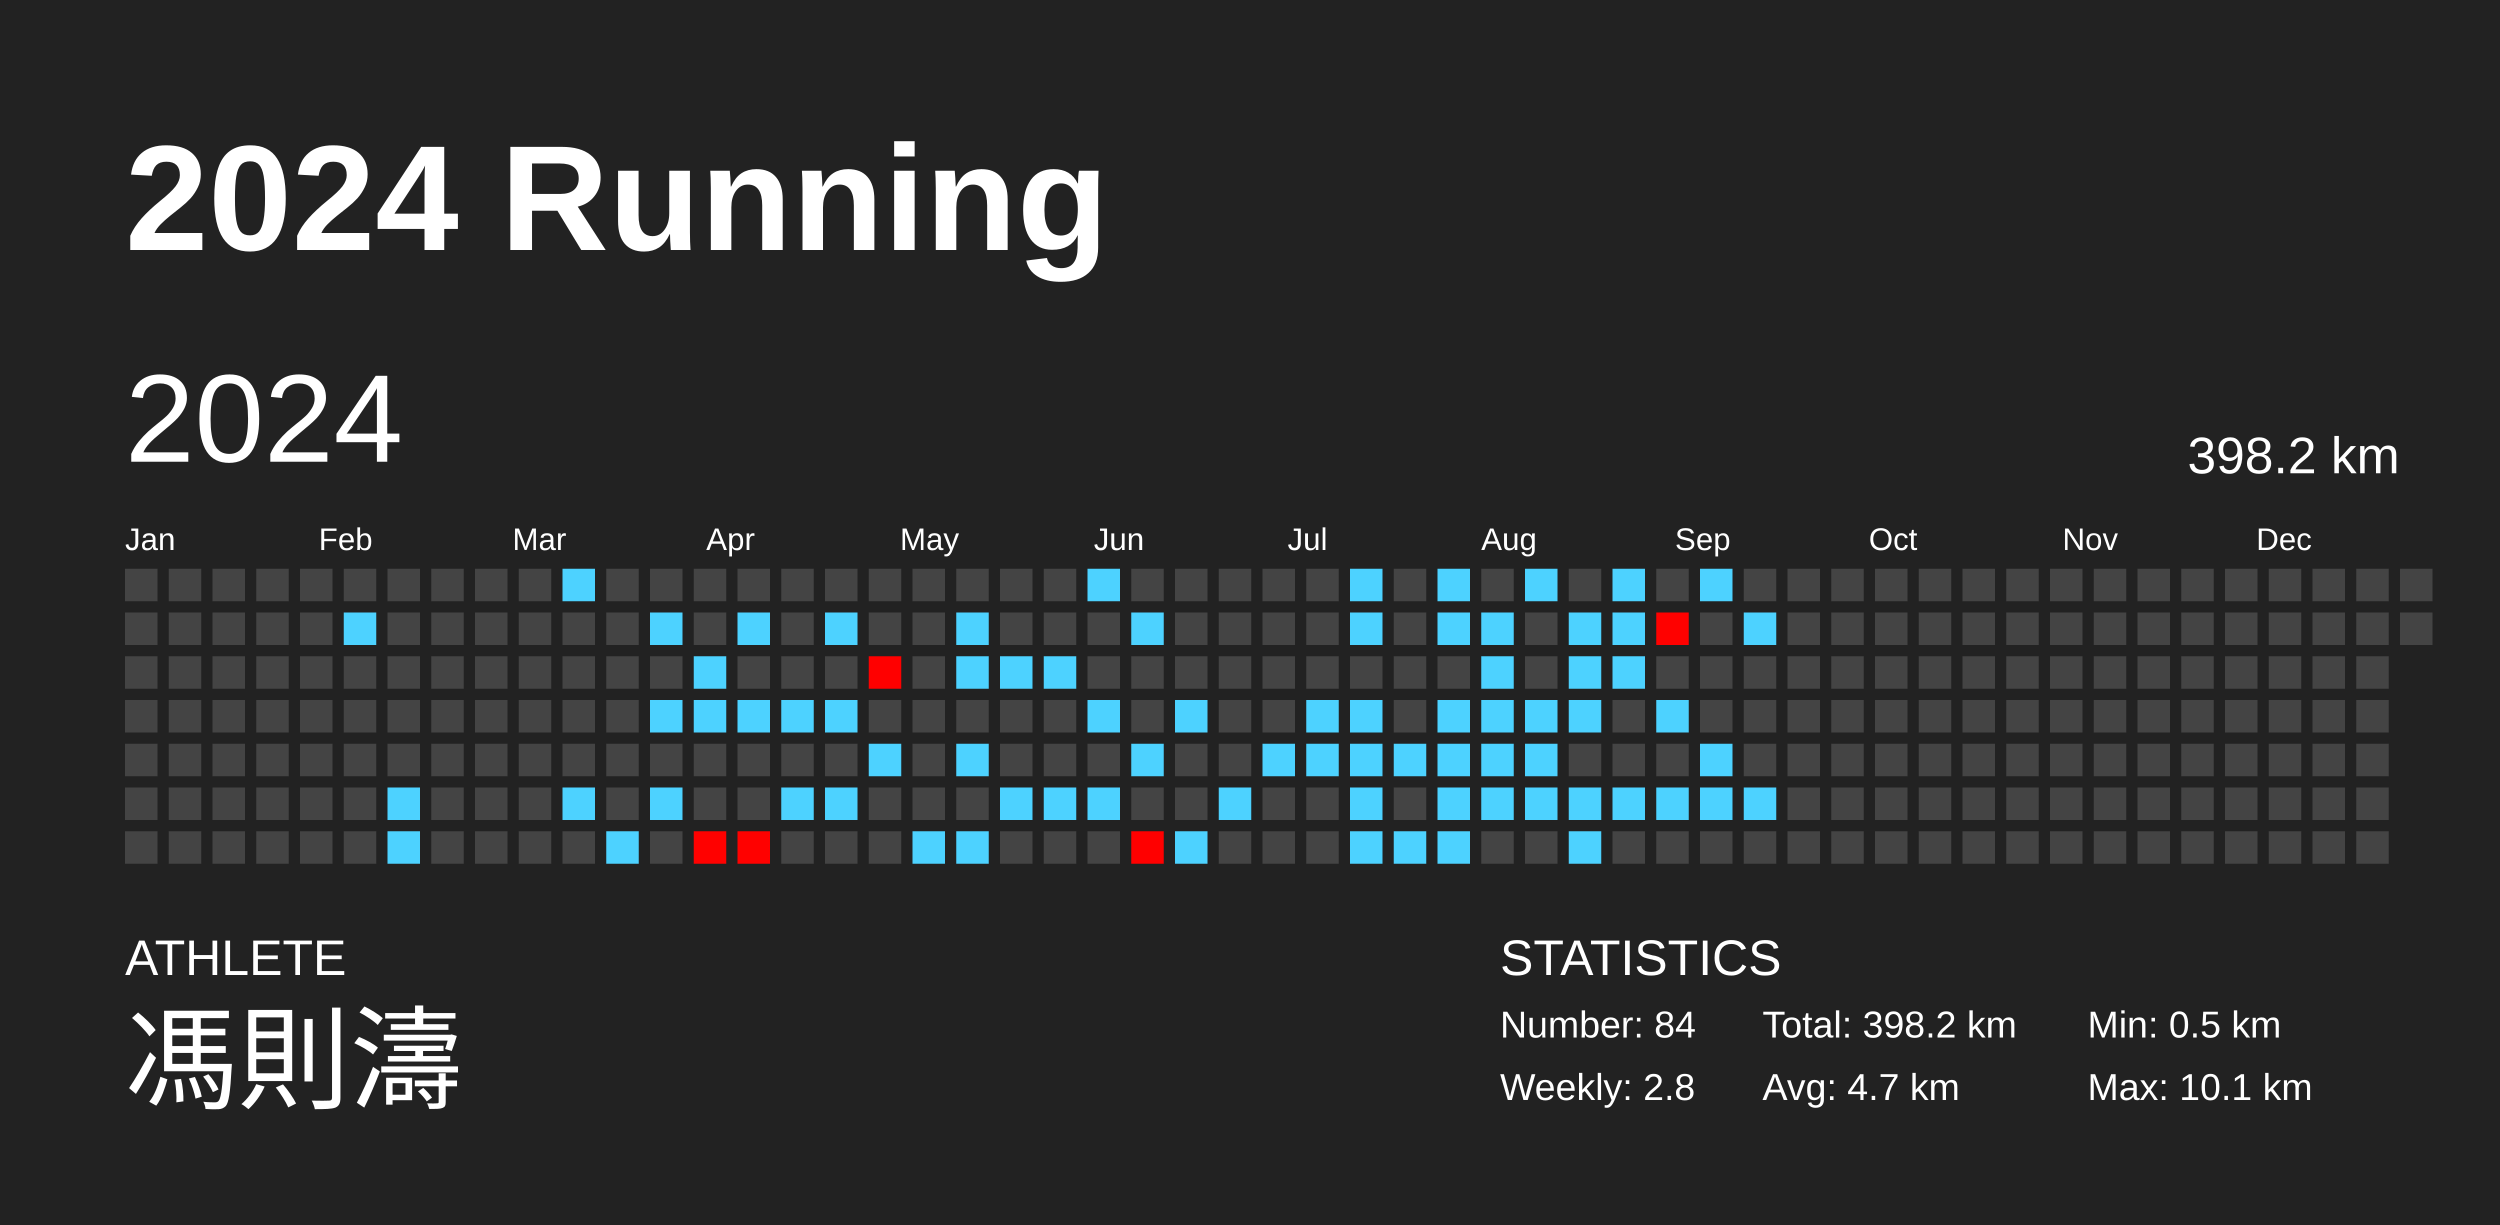
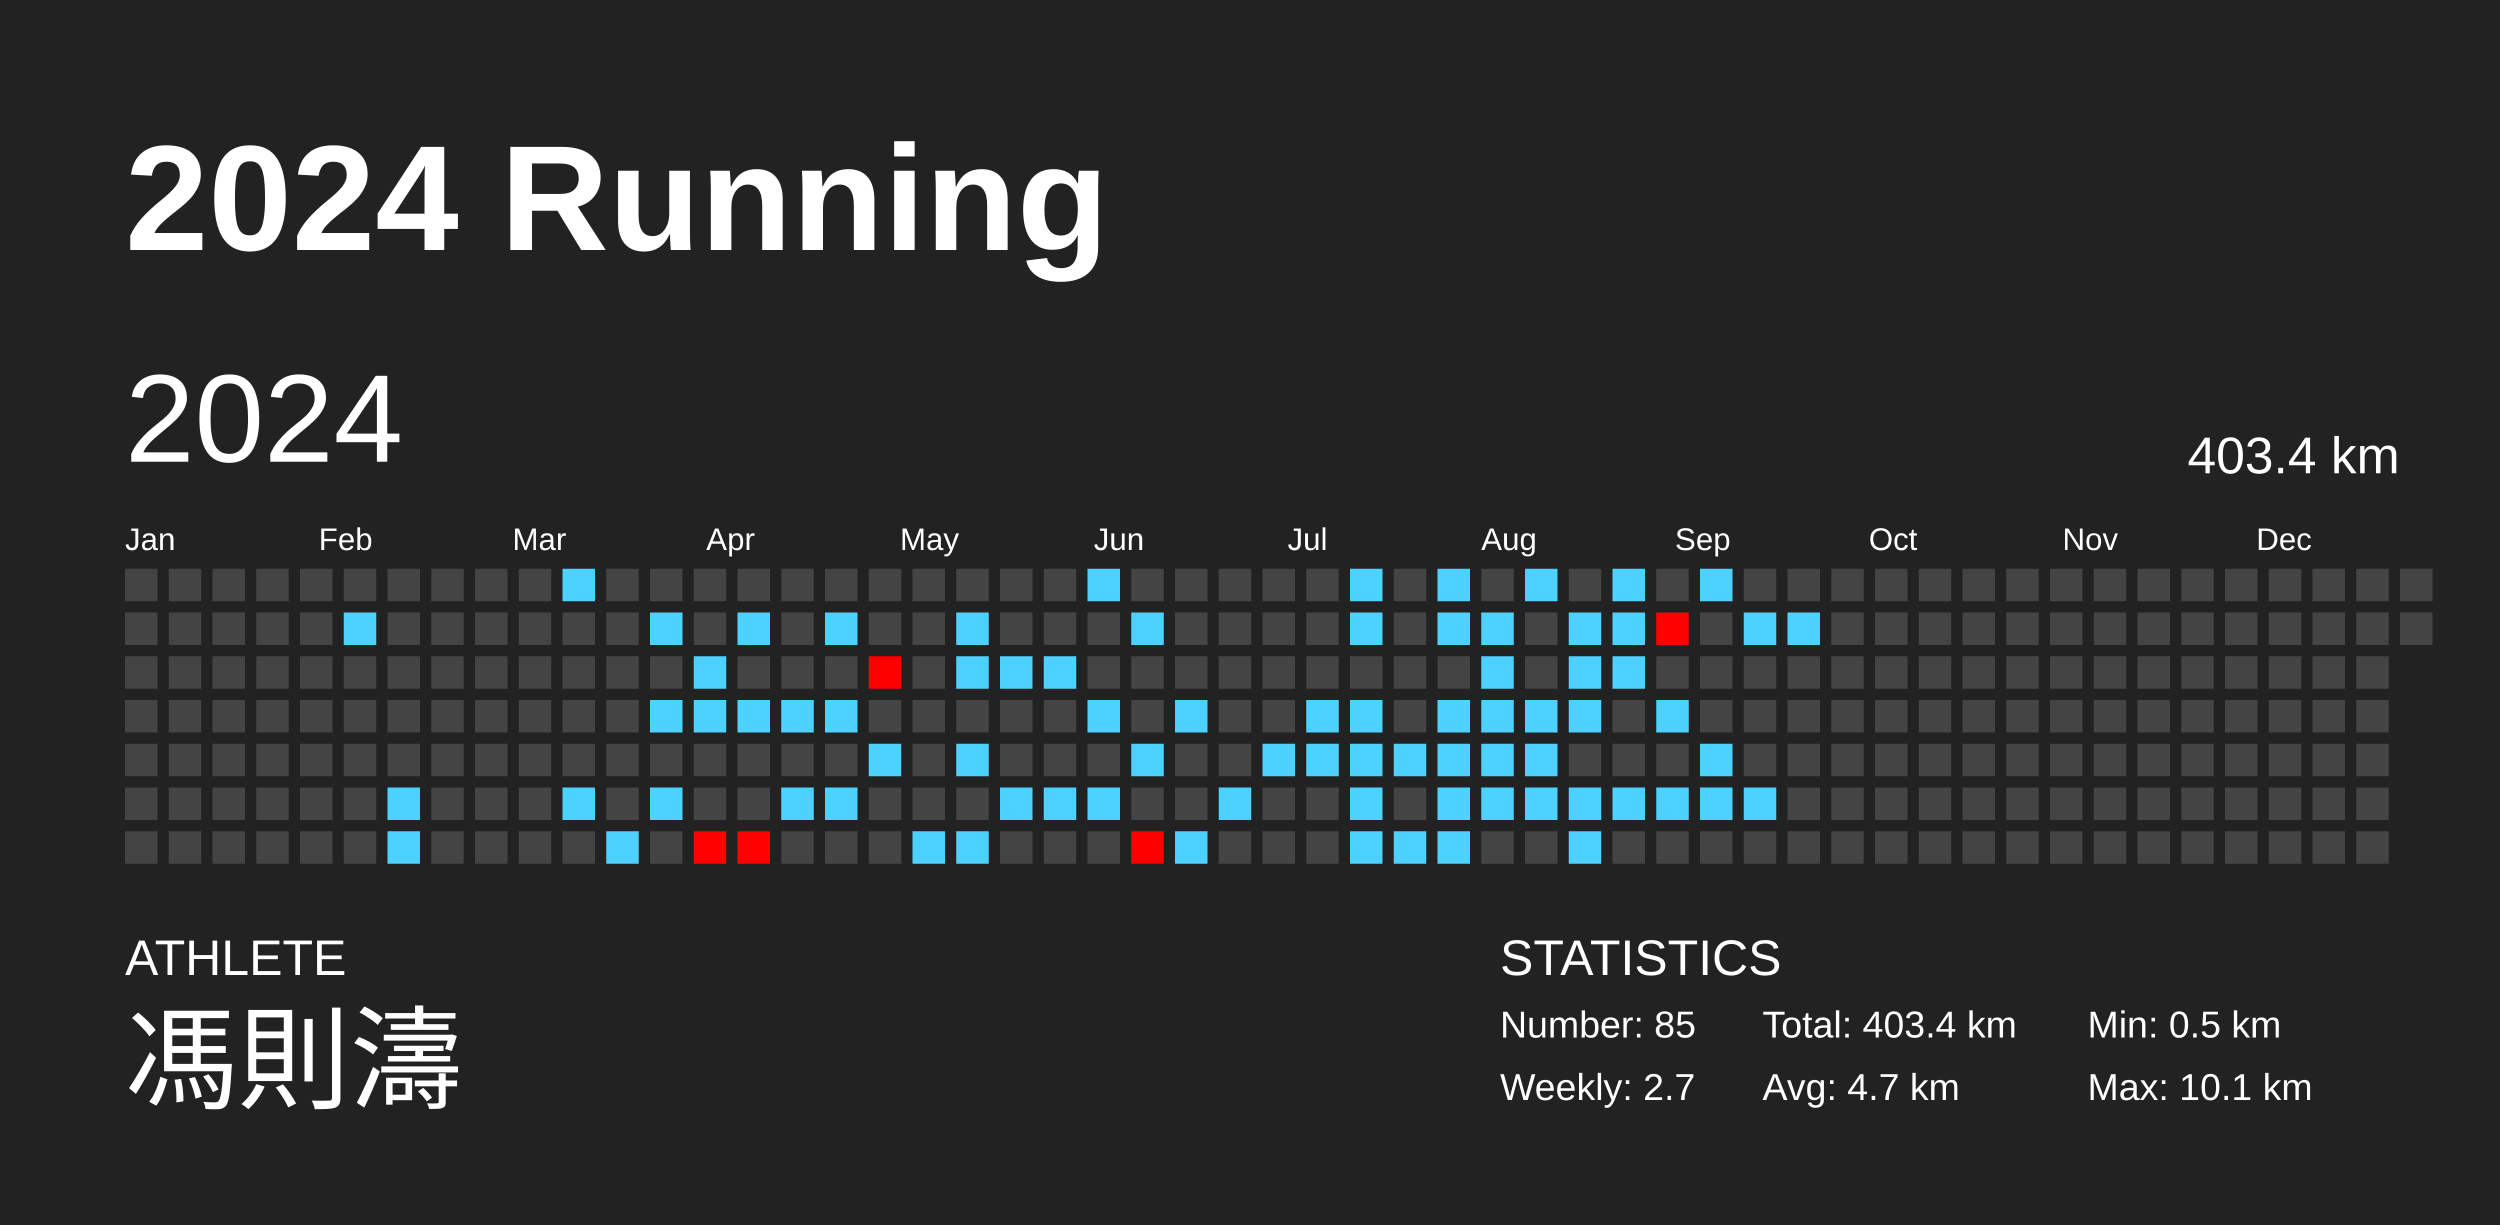
<svg xmlns="http://www.w3.org/2000/svg" baseProfile="full" height="98mm" version="1.1" viewBox="0,0,200,98" width="200mm">
  <defs />
  <rect fill="#222222" height="98" width="200" x="0" y="0" />
  <text fill="#FFFFFF" style="font-size:12px; font-family:Arial; font-weight:bold;" x="10" y="20">2024 Running</text>
  <text fill="#FFFFFF" style="font-size:4px; font-family:Arial" x="10" y="78">ATHLETE</text>
  <text fill="#FFFFFF" style="font-size:9px; font-family:Arial" x="10" y="88">馮則濤</text>
  <text fill="#FFFFFF" style="font-size:4px; font-family:Arial" x="120" y="78">STATISTICS</text>
-   <text fill="#FFFFFF" style="font-size:3px; font-family:Arial" x="120" y="83">Number: 84</text>
-   <text fill="#FFFFFF" style="font-size:3px; font-family:Arial" x="120" y="88">Weekly: 2.8</text>
-   <text fill="#FFFFFF" style="font-size:3px; font-family:Arial" x="141" y="83">Total: 398.2 km</text>
+   <text fill="#FFFFFF" style="font-size:3px; font-family:Arial" x="120" y="83">Number: 85</text>
+   <text fill="#FFFFFF" style="font-size:3px; font-family:Arial" x="120" y="88">Weekly: 2.7</text>
+   <text fill="#FFFFFF" style="font-size:3px; font-family:Arial" x="141" y="83">Total: 403.4 km</text>
  <text fill="#FFFFFF" style="font-size:3px; font-family:Arial" x="141" y="88">Avg: 4.7 km</text>
  <text fill="#FFFFFF" style="font-size:3px; font-family:Arial" x="167" y="83">Min: 0.5 km</text>
  <text fill="#FFFFFF" style="font-size:3px; font-family:Arial" x="167" y="88">Max: 10.1 km</text>
  <text dominant-baseline="hanging" fill="#FFFFFF" style="font-size:10.0px; font-family:Arial;" x="10" y="30">2024</text>
-   <text dominant-baseline="hanging" fill="#FFFFFF" style="font-size:4.125px; font-family:Arial;" x="175" y="35">398.2 km</text>
+   <text dominant-baseline="hanging" fill="#FFFFFF" style="font-size:4.125px; font-family:Arial;" x="175" y="35">403.4 km</text>
  <text fill="#FFFFFF" style="font-size:2.5px; font-family:Arial" x="10.0" y="44">Jan</text>
  <text fill="#FFFFFF" style="font-size:2.5px; font-family:Arial" x="25.5" y="44">Feb</text>
  <text fill="#FFFFFF" style="font-size:2.5px; font-family:Arial" x="41.0" y="44">Mar</text>
  <text fill="#FFFFFF" style="font-size:2.5px; font-family:Arial" x="56.5" y="44">Apr</text>
  <text fill="#FFFFFF" style="font-size:2.5px; font-family:Arial" x="72.0" y="44">May</text>
  <text fill="#FFFFFF" style="font-size:2.5px; font-family:Arial" x="87.5" y="44">Jun</text>
  <text fill="#FFFFFF" style="font-size:2.5px; font-family:Arial" x="103.0" y="44">Jul</text>
  <text fill="#FFFFFF" style="font-size:2.5px; font-family:Arial" x="118.5" y="44">Aug</text>
  <text fill="#FFFFFF" style="font-size:2.5px; font-family:Arial" x="134.0" y="44">Sep</text>
  <text fill="#FFFFFF" style="font-size:2.5px; font-family:Arial" x="149.5" y="44">Oct</text>
  <text fill="#FFFFFF" style="font-size:2.5px; font-family:Arial" x="165.0" y="44">Nov</text>
  <text fill="#FFFFFF" style="font-size:2.5px; font-family:Arial" x="180.5" y="44">Dec</text>
  <rect fill="#444444" height="2.6" width="2.6" x="10.0" y="45.5" />
  <rect fill="#444444" height="2.6" width="2.6" x="10.0" y="49.0" />
  <rect fill="#444444" height="2.6" width="2.6" x="10.0" y="52.5" />
  <rect fill="#444444" height="2.6" width="2.6" x="10.0" y="56.0" />
  <rect fill="#444444" height="2.6" width="2.6" x="10.0" y="59.5" />
  <rect fill="#444444" height="2.6" width="2.6" x="10.0" y="63.0" />
  <rect fill="#444444" height="2.6" width="2.6" x="10.0" y="66.5" />
  <rect fill="#444444" height="2.6" width="2.6" x="13.5" y="45.5" />
  <rect fill="#444444" height="2.6" width="2.6" x="13.5" y="49.0" />
  <rect fill="#444444" height="2.6" width="2.6" x="13.5" y="52.5" />
  <rect fill="#444444" height="2.6" width="2.6" x="13.5" y="56.0" />
  <rect fill="#444444" height="2.6" width="2.6" x="13.5" y="59.5" />
  <rect fill="#444444" height="2.6" width="2.6" x="13.5" y="63.0" />
  <rect fill="#444444" height="2.6" width="2.6" x="13.5" y="66.5" />
  <rect fill="#444444" height="2.6" width="2.6" x="17.0" y="45.5" />
  <rect fill="#444444" height="2.6" width="2.6" x="17.0" y="49.0" />
  <rect fill="#444444" height="2.6" width="2.6" x="17.0" y="52.5" />
  <rect fill="#444444" height="2.6" width="2.6" x="17.0" y="56.0" />
  <rect fill="#444444" height="2.6" width="2.6" x="17.0" y="59.5" />
  <rect fill="#444444" height="2.6" width="2.6" x="17.0" y="63.0" />
  <rect fill="#444444" height="2.6" width="2.6" x="17.0" y="66.5" />
  <rect fill="#444444" height="2.6" width="2.6" x="20.5" y="45.5" />
  <rect fill="#444444" height="2.6" width="2.6" x="20.5" y="49.0" />
  <rect fill="#444444" height="2.6" width="2.6" x="20.5" y="52.5" />
  <rect fill="#444444" height="2.6" width="2.6" x="20.5" y="56.0" />
  <rect fill="#444444" height="2.6" width="2.6" x="20.5" y="59.5" />
  <rect fill="#444444" height="2.6" width="2.6" x="20.5" y="63.0" />
  <rect fill="#444444" height="2.6" width="2.6" x="20.5" y="66.5" />
  <rect fill="#444444" height="2.6" width="2.6" x="24.0" y="45.5" />
  <rect fill="#444444" height="2.6" width="2.6" x="24.0" y="49.0" />
  <rect fill="#444444" height="2.6" width="2.6" x="24.0" y="52.5" />
  <rect fill="#444444" height="2.6" width="2.6" x="24.0" y="56.0" />
  <rect fill="#444444" height="2.6" width="2.6" x="24.0" y="59.5" />
  <rect fill="#444444" height="2.6" width="2.6" x="24.0" y="63.0" />
  <rect fill="#444444" height="2.6" width="2.6" x="24.0" y="66.5" />
  <rect fill="#444444" height="2.6" width="2.6" x="27.5" y="45.5" />
  <rect fill="#4dd2ff" height="2.6" width="2.6" x="27.5" y="49.0" />
  <rect fill="#444444" height="2.6" width="2.6" x="27.5" y="52.5" />
  <rect fill="#444444" height="2.6" width="2.6" x="27.5" y="56.0" />
  <rect fill="#444444" height="2.6" width="2.6" x="27.5" y="59.5" />
  <rect fill="#444444" height="2.6" width="2.6" x="27.5" y="63.0" />
  <rect fill="#444444" height="2.6" width="2.6" x="27.5" y="66.5" />
  <rect fill="#444444" height="2.6" width="2.6" x="31.0" y="45.5" />
  <rect fill="#444444" height="2.6" width="2.6" x="31.0" y="49.0" />
  <rect fill="#444444" height="2.6" width="2.6" x="31.0" y="52.5" />
  <rect fill="#444444" height="2.6" width="2.6" x="31.0" y="56.0" />
  <rect fill="#444444" height="2.6" width="2.6" x="31.0" y="59.5" />
  <rect fill="#4dd2ff" height="2.6" width="2.6" x="31.0" y="63.0" />
  <rect fill="#4dd2ff" height="2.6" width="2.6" x="31.0" y="66.5" />
  <rect fill="#444444" height="2.6" width="2.6" x="34.5" y="45.5" />
  <rect fill="#444444" height="2.6" width="2.6" x="34.5" y="49.0" />
  <rect fill="#444444" height="2.6" width="2.6" x="34.5" y="52.5" />
  <rect fill="#444444" height="2.6" width="2.6" x="34.5" y="56.0" />
  <rect fill="#444444" height="2.6" width="2.6" x="34.5" y="59.5" />
  <rect fill="#444444" height="2.6" width="2.6" x="34.5" y="63.0" />
  <rect fill="#444444" height="2.6" width="2.6" x="34.5" y="66.5" />
  <rect fill="#444444" height="2.6" width="2.6" x="38.0" y="45.5" />
  <rect fill="#444444" height="2.6" width="2.6" x="38.0" y="49.0" />
  <rect fill="#444444" height="2.6" width="2.6" x="38.0" y="52.5" />
  <rect fill="#444444" height="2.6" width="2.6" x="38.0" y="56.0" />
  <rect fill="#444444" height="2.6" width="2.6" x="38.0" y="59.5" />
  <rect fill="#444444" height="2.6" width="2.6" x="38.0" y="63.0" />
  <rect fill="#444444" height="2.6" width="2.6" x="38.0" y="66.5" />
  <rect fill="#444444" height="2.6" width="2.6" x="41.5" y="45.5" />
  <rect fill="#444444" height="2.6" width="2.6" x="41.5" y="49.0" />
  <rect fill="#444444" height="2.6" width="2.6" x="41.5" y="52.5" />
  <rect fill="#444444" height="2.6" width="2.6" x="41.5" y="56.0" />
  <rect fill="#444444" height="2.6" width="2.6" x="41.5" y="59.5" />
  <rect fill="#444444" height="2.6" width="2.6" x="41.5" y="63.0" />
  <rect fill="#444444" height="2.6" width="2.6" x="41.5" y="66.5" />
  <rect fill="#4dd2ff" height="2.6" width="2.6" x="45.0" y="45.5" />
  <rect fill="#444444" height="2.6" width="2.6" x="45.0" y="49.0" />
  <rect fill="#444444" height="2.6" width="2.6" x="45.0" y="52.5" />
  <rect fill="#444444" height="2.6" width="2.6" x="45.0" y="56.0" />
  <rect fill="#444444" height="2.6" width="2.6" x="45.0" y="59.5" />
  <rect fill="#4dd2ff" height="2.6" width="2.6" x="45.0" y="63.0" />
  <rect fill="#444444" height="2.6" width="2.6" x="45.0" y="66.5" />
  <rect fill="#444444" height="2.6" width="2.6" x="48.5" y="45.5" />
  <rect fill="#444444" height="2.6" width="2.6" x="48.5" y="49.0" />
  <rect fill="#444444" height="2.6" width="2.6" x="48.5" y="52.5" />
  <rect fill="#444444" height="2.6" width="2.6" x="48.5" y="56.0" />
  <rect fill="#444444" height="2.6" width="2.6" x="48.5" y="59.5" />
  <rect fill="#444444" height="2.6" width="2.6" x="48.5" y="63.0" />
  <rect fill="#4dd2ff" height="2.6" width="2.6" x="48.5" y="66.5" />
  <rect fill="#444444" height="2.6" width="2.6" x="52.0" y="45.5" />
  <rect fill="#4dd2ff" height="2.6" width="2.6" x="52.0" y="49.0" />
  <rect fill="#444444" height="2.6" width="2.6" x="52.0" y="52.5" />
  <rect fill="#4dd2ff" height="2.6" width="2.6" x="52.0" y="56.0" />
  <rect fill="#444444" height="2.6" width="2.6" x="52.0" y="59.5" />
  <rect fill="#4dd2ff" height="2.6" width="2.6" x="52.0" y="63.0" />
  <rect fill="#444444" height="2.6" width="2.6" x="52.0" y="66.5" />
  <rect fill="#444444" height="2.6" width="2.6" x="55.5" y="45.5" />
  <rect fill="#444444" height="2.6" width="2.6" x="55.5" y="49.0" />
  <rect fill="#4dd2ff" height="2.6" width="2.6" x="55.5" y="52.5" />
  <rect fill="#4dd2ff" height="2.6" width="2.6" x="55.5" y="56.0" />
  <rect fill="#444444" height="2.6" width="2.6" x="55.5" y="59.5" />
  <rect fill="#444444" height="2.6" width="2.6" x="55.5" y="63.0" />
  <rect fill="#ff0100" height="2.6" width="2.6" x="55.5" y="66.5" />
  <rect fill="#444444" height="2.6" width="2.6" x="59.0" y="45.5" />
  <rect fill="#4dd2ff" height="2.6" width="2.6" x="59.0" y="49.0" />
  <rect fill="#444444" height="2.6" width="2.6" x="59.0" y="52.5" />
  <rect fill="#4dd2ff" height="2.6" width="2.6" x="59.0" y="56.0" />
  <rect fill="#444444" height="2.6" width="2.6" x="59.0" y="59.5" />
  <rect fill="#444444" height="2.6" width="2.6" x="59.0" y="63.0" />
  <rect fill="#ff0100" height="2.6" width="2.6" x="59.0" y="66.5" />
  <rect fill="#444444" height="2.6" width="2.6" x="62.5" y="45.5" />
  <rect fill="#444444" height="2.6" width="2.6" x="62.5" y="49.0" />
  <rect fill="#444444" height="2.6" width="2.6" x="62.5" y="52.5" />
  <rect fill="#4dd2ff" height="2.6" width="2.6" x="62.5" y="56.0" />
  <rect fill="#444444" height="2.6" width="2.6" x="62.5" y="59.5" />
  <rect fill="#4dd2ff" height="2.6" width="2.6" x="62.5" y="63.0" />
  <rect fill="#444444" height="2.6" width="2.6" x="62.5" y="66.5" />
  <rect fill="#444444" height="2.6" width="2.6" x="66.0" y="45.5" />
  <rect fill="#4dd2ff" height="2.6" width="2.6" x="66.0" y="49.0" />
  <rect fill="#444444" height="2.6" width="2.6" x="66.0" y="52.5" />
  <rect fill="#4dd2ff" height="2.6" width="2.6" x="66.0" y="56.0" />
  <rect fill="#444444" height="2.6" width="2.6" x="66.0" y="59.5" />
  <rect fill="#4dd2ff" height="2.6" width="2.6" x="66.0" y="63.0" />
  <rect fill="#444444" height="2.6" width="2.6" x="66.0" y="66.5" />
  <rect fill="#444444" height="2.6" width="2.6" x="69.5" y="45.5" />
  <rect fill="#444444" height="2.6" width="2.6" x="69.5" y="49.0" />
  <rect fill="#ff0000" height="2.6" width="2.6" x="69.5" y="52.5" />
  <rect fill="#444444" height="2.6" width="2.6" x="69.5" y="56.0" />
  <rect fill="#4dd2ff" height="2.6" width="2.6" x="69.5" y="59.5" />
  <rect fill="#444444" height="2.6" width="2.6" x="69.5" y="63.0" />
  <rect fill="#444444" height="2.6" width="2.6" x="69.5" y="66.5" />
  <rect fill="#444444" height="2.6" width="2.6" x="73.0" y="45.5" />
  <rect fill="#444444" height="2.6" width="2.6" x="73.0" y="49.0" />
  <rect fill="#444444" height="2.6" width="2.6" x="73.0" y="52.5" />
  <rect fill="#444444" height="2.6" width="2.6" x="73.0" y="56.0" />
  <rect fill="#444444" height="2.6" width="2.6" x="73.0" y="59.5" />
  <rect fill="#444444" height="2.6" width="2.6" x="73.0" y="63.0" />
  <rect fill="#4dd2ff" height="2.6" width="2.6" x="73.0" y="66.5" />
  <rect fill="#444444" height="2.6" width="2.6" x="76.5" y="45.5" />
  <rect fill="#4dd2ff" height="2.6" width="2.6" x="76.5" y="49.0" />
  <rect fill="#4dd2ff" height="2.6" width="2.6" x="76.5" y="52.5" />
  <rect fill="#444444" height="2.6" width="2.6" x="76.5" y="56.0" />
  <rect fill="#4dd2ff" height="2.6" width="2.6" x="76.5" y="59.5" />
  <rect fill="#444444" height="2.6" width="2.6" x="76.5" y="63.0" />
  <rect fill="#4dd2ff" height="2.6" width="2.6" x="76.5" y="66.5" />
  <rect fill="#444444" height="2.6" width="2.6" x="80.0" y="45.5" />
  <rect fill="#444444" height="2.6" width="2.6" x="80.0" y="49.0" />
  <rect fill="#4dd2ff" height="2.6" width="2.6" x="80.0" y="52.5" />
  <rect fill="#444444" height="2.6" width="2.6" x="80.0" y="56.0" />
  <rect fill="#444444" height="2.6" width="2.6" x="80.0" y="59.5" />
  <rect fill="#4dd2ff" height="2.6" width="2.6" x="80.0" y="63.0" />
  <rect fill="#444444" height="2.6" width="2.6" x="80.0" y="66.5" />
  <rect fill="#444444" height="2.6" width="2.6" x="83.5" y="45.5" />
  <rect fill="#444444" height="2.6" width="2.6" x="83.5" y="49.0" />
  <rect fill="#4dd2ff" height="2.6" width="2.6" x="83.5" y="52.5" />
  <rect fill="#444444" height="2.6" width="2.6" x="83.5" y="56.0" />
  <rect fill="#444444" height="2.6" width="2.6" x="83.5" y="59.5" />
  <rect fill="#4dd2ff" height="2.6" width="2.6" x="83.5" y="63.0" />
  <rect fill="#444444" height="2.6" width="2.6" x="83.5" y="66.5" />
  <rect fill="#4dd2ff" height="2.6" width="2.6" x="87.0" y="45.5" />
  <rect fill="#444444" height="2.6" width="2.6" x="87.0" y="49.0" />
  <rect fill="#444444" height="2.6" width="2.6" x="87.0" y="52.5" />
  <rect fill="#4dd2ff" height="2.6" width="2.6" x="87.0" y="56.0" />
  <rect fill="#444444" height="2.6" width="2.6" x="87.0" y="59.5" />
  <rect fill="#4dd2ff" height="2.6" width="2.6" x="87.0" y="63.0" />
  <rect fill="#444444" height="2.6" width="2.6" x="87.0" y="66.5" />
  <rect fill="#444444" height="2.6" width="2.6" x="90.5" y="45.5" />
  <rect fill="#4dd2ff" height="2.6" width="2.6" x="90.5" y="49.0" />
  <rect fill="#444444" height="2.6" width="2.6" x="90.5" y="52.5" />
  <rect fill="#444444" height="2.6" width="2.6" x="90.5" y="56.0" />
  <rect fill="#4dd2ff" height="2.6" width="2.6" x="90.5" y="59.5" />
  <rect fill="#444444" height="2.6" width="2.6" x="90.5" y="63.0" />
  <rect fill="#ff0000" height="2.6" width="2.6" x="90.5" y="66.5" />
  <rect fill="#444444" height="2.6" width="2.6" x="94.0" y="45.5" />
  <rect fill="#444444" height="2.6" width="2.6" x="94.0" y="49.0" />
  <rect fill="#444444" height="2.6" width="2.6" x="94.0" y="52.5" />
  <rect fill="#4dd2ff" height="2.6" width="2.6" x="94.0" y="56.0" />
  <rect fill="#444444" height="2.6" width="2.6" x="94.0" y="59.5" />
  <rect fill="#444444" height="2.6" width="2.6" x="94.0" y="63.0" />
  <rect fill="#4dd2ff" height="2.6" width="2.6" x="94.0" y="66.5" />
  <rect fill="#444444" height="2.6" width="2.6" x="97.5" y="45.5" />
  <rect fill="#444444" height="2.6" width="2.6" x="97.5" y="49.0" />
  <rect fill="#444444" height="2.6" width="2.6" x="97.5" y="52.5" />
  <rect fill="#444444" height="2.6" width="2.6" x="97.5" y="56.0" />
  <rect fill="#444444" height="2.6" width="2.6" x="97.5" y="59.5" />
  <rect fill="#4dd2ff" height="2.6" width="2.6" x="97.5" y="63.0" />
  <rect fill="#444444" height="2.6" width="2.6" x="97.5" y="66.5" />
  <rect fill="#444444" height="2.6" width="2.6" x="101.0" y="45.5" />
  <rect fill="#444444" height="2.6" width="2.6" x="101.0" y="49.0" />
  <rect fill="#444444" height="2.6" width="2.6" x="101.0" y="52.5" />
  <rect fill="#444444" height="2.6" width="2.6" x="101.0" y="56.0" />
  <rect fill="#4dd2ff" height="2.6" width="2.6" x="101.0" y="59.5" />
  <rect fill="#444444" height="2.6" width="2.6" x="101.0" y="63.0" />
  <rect fill="#444444" height="2.6" width="2.6" x="101.0" y="66.5" />
  <rect fill="#444444" height="2.6" width="2.6" x="104.5" y="45.5" />
  <rect fill="#444444" height="2.6" width="2.6" x="104.5" y="49.0" />
  <rect fill="#444444" height="2.6" width="2.6" x="104.5" y="52.5" />
  <rect fill="#4dd2ff" height="2.6" width="2.6" x="104.5" y="56.0" />
  <rect fill="#4dd2ff" height="2.6" width="2.6" x="104.5" y="59.5" />
  <rect fill="#444444" height="2.6" width="2.6" x="104.5" y="63.0" />
  <rect fill="#444444" height="2.6" width="2.6" x="104.5" y="66.5" />
  <rect fill="#4dd2ff" height="2.6" width="2.6" x="108.0" y="45.5" />
  <rect fill="#4dd2ff" height="2.6" width="2.6" x="108.0" y="49.0" />
  <rect fill="#444444" height="2.6" width="2.6" x="108.0" y="52.5" />
  <rect fill="#4dd2ff" height="2.6" width="2.6" x="108.0" y="56.0" />
  <rect fill="#4dd2ff" height="2.6" width="2.6" x="108.0" y="59.5" />
  <rect fill="#4dd2ff" height="2.6" width="2.6" x="108.0" y="63.0" />
  <rect fill="#4dd2ff" height="2.6" width="2.6" x="108.0" y="66.5" />
  <rect fill="#444444" height="2.6" width="2.6" x="111.5" y="45.5" />
  <rect fill="#444444" height="2.6" width="2.6" x="111.5" y="49.0" />
  <rect fill="#444444" height="2.6" width="2.6" x="111.5" y="52.5" />
  <rect fill="#444444" height="2.6" width="2.6" x="111.5" y="56.0" />
  <rect fill="#4dd2ff" height="2.6" width="2.6" x="111.5" y="59.5" />
  <rect fill="#444444" height="2.6" width="2.6" x="111.5" y="63.0" />
  <rect fill="#4dd2ff" height="2.6" width="2.6" x="111.5" y="66.5" />
  <rect fill="#4dd2ff" height="2.6" width="2.6" x="115.0" y="45.5" />
  <rect fill="#4dd2ff" height="2.6" width="2.6" x="115.0" y="49.0" />
  <rect fill="#444444" height="2.6" width="2.6" x="115.0" y="52.5" />
  <rect fill="#4dd2ff" height="2.6" width="2.6" x="115.0" y="56.0" />
  <rect fill="#4dd2ff" height="2.6" width="2.6" x="115.0" y="59.5" />
  <rect fill="#4dd2ff" height="2.6" width="2.6" x="115.0" y="63.0" />
  <rect fill="#4dd2ff" height="2.6" width="2.6" x="115.0" y="66.5" />
  <rect fill="#444444" height="2.6" width="2.6" x="118.5" y="45.5" />
  <rect fill="#4dd2ff" height="2.6" width="2.6" x="118.5" y="49.0" />
  <rect fill="#4dd2ff" height="2.6" width="2.6" x="118.5" y="52.5" />
  <rect fill="#4dd2ff" height="2.6" width="2.6" x="118.5" y="56.0" />
  <rect fill="#4dd2ff" height="2.6" width="2.6" x="118.5" y="59.5" />
  <rect fill="#4dd2ff" height="2.6" width="2.6" x="118.5" y="63.0" />
  <rect fill="#444444" height="2.6" width="2.6" x="118.5" y="66.5" />
  <rect fill="#4dd2ff" height="2.6" width="2.6" x="122.0" y="45.5" />
  <rect fill="#444444" height="2.6" width="2.6" x="122.0" y="49.0" />
  <rect fill="#444444" height="2.6" width="2.6" x="122.0" y="52.5" />
  <rect fill="#4dd2ff" height="2.6" width="2.6" x="122.0" y="56.0" />
  <rect fill="#4dd2ff" height="2.6" width="2.6" x="122.0" y="59.5" />
  <rect fill="#4dd2ff" height="2.6" width="2.6" x="122.0" y="63.0" />
  <rect fill="#444444" height="2.6" width="2.6" x="122.0" y="66.5" />
  <rect fill="#444444" height="2.6" width="2.6" x="125.5" y="45.5" />
  <rect fill="#4dd2ff" height="2.6" width="2.6" x="125.5" y="49.0" />
  <rect fill="#4dd2ff" height="2.6" width="2.6" x="125.5" y="52.5" />
  <rect fill="#4dd2ff" height="2.6" width="2.6" x="125.5" y="56.0" />
  <rect fill="#444444" height="2.6" width="2.6" x="125.5" y="59.5" />
  <rect fill="#4dd2ff" height="2.6" width="2.6" x="125.5" y="63.0" />
  <rect fill="#4dd2ff" height="2.6" width="2.6" x="125.5" y="66.5" />
  <rect fill="#4dd2ff" height="2.6" width="2.6" x="129.0" y="45.5" />
  <rect fill="#4dd2ff" height="2.6" width="2.6" x="129.0" y="49.0" />
  <rect fill="#4dd2ff" height="2.6" width="2.6" x="129.0" y="52.5" />
  <rect fill="#444444" height="2.6" width="2.6" x="129.0" y="56.0" />
  <rect fill="#444444" height="2.6" width="2.6" x="129.0" y="59.5" />
  <rect fill="#4dd2ff" height="2.6" width="2.6" x="129.0" y="63.0" />
  <rect fill="#444444" height="2.6" width="2.6" x="129.0" y="66.5" />
  <rect fill="#444444" height="2.6" width="2.6" x="132.5" y="45.5" />
  <rect fill="#ff0100" height="2.6" width="2.6" x="132.5" y="49.0" />
  <rect fill="#444444" height="2.6" width="2.6" x="132.5" y="52.5" />
  <rect fill="#4dd2ff" height="2.6" width="2.6" x="132.5" y="56.0" />
  <rect fill="#444444" height="2.6" width="2.6" x="132.5" y="59.5" />
  <rect fill="#4dd2ff" height="2.6" width="2.6" x="132.5" y="63.0" />
  <rect fill="#444444" height="2.6" width="2.6" x="132.5" y="66.5" />
  <rect fill="#4dd2ff" height="2.6" width="2.6" x="136.0" y="45.5" />
  <rect fill="#444444" height="2.6" width="2.6" x="136.0" y="49.0" />
  <rect fill="#444444" height="2.6" width="2.6" x="136.0" y="52.5" />
  <rect fill="#444444" height="2.6" width="2.6" x="136.0" y="56.0" />
  <rect fill="#4dd2ff" height="2.6" width="2.6" x="136.0" y="59.5" />
  <rect fill="#4dd2ff" height="2.6" width="2.6" x="136.0" y="63.0" />
  <rect fill="#444444" height="2.6" width="2.6" x="136.0" y="66.5" />
  <rect fill="#444444" height="2.6" width="2.6" x="139.5" y="45.5" />
  <rect fill="#4dd2ff" height="2.6" width="2.6" x="139.5" y="49.0" />
  <rect fill="#444444" height="2.6" width="2.6" x="139.5" y="52.5" />
  <rect fill="#444444" height="2.6" width="2.6" x="139.5" y="56.0" />
  <rect fill="#444444" height="2.6" width="2.6" x="139.5" y="59.5" />
  <rect fill="#4dd2ff" height="2.6" width="2.6" x="139.5" y="63.0" />
  <rect fill="#444444" height="2.6" width="2.6" x="139.5" y="66.5" />
  <rect fill="#444444" height="2.6" width="2.6" x="143.0" y="45.5" />
-   <rect fill="#444444" height="2.6" width="2.6" x="143.0" y="49.0" />
+   <rect fill="#4dd2ff" height="2.6" width="2.6" x="143.0" y="49.0" />
  <rect fill="#444444" height="2.6" width="2.6" x="143.0" y="52.5" />
  <rect fill="#444444" height="2.6" width="2.6" x="143.0" y="56.0" />
  <rect fill="#444444" height="2.6" width="2.6" x="143.0" y="59.5" />
  <rect fill="#444444" height="2.6" width="2.6" x="143.0" y="63.0" />
  <rect fill="#444444" height="2.6" width="2.6" x="143.0" y="66.5" />
  <rect fill="#444444" height="2.6" width="2.6" x="146.5" y="45.5" />
  <rect fill="#444444" height="2.6" width="2.6" x="146.5" y="49.0" />
  <rect fill="#444444" height="2.6" width="2.6" x="146.5" y="52.5" />
  <rect fill="#444444" height="2.6" width="2.6" x="146.5" y="56.0" />
  <rect fill="#444444" height="2.6" width="2.6" x="146.5" y="59.5" />
  <rect fill="#444444" height="2.6" width="2.6" x="146.5" y="63.0" />
  <rect fill="#444444" height="2.6" width="2.6" x="146.5" y="66.5" />
  <rect fill="#444444" height="2.6" width="2.6" x="150.0" y="45.5" />
  <rect fill="#444444" height="2.6" width="2.6" x="150.0" y="49.0" />
  <rect fill="#444444" height="2.6" width="2.6" x="150.0" y="52.5" />
  <rect fill="#444444" height="2.6" width="2.6" x="150.0" y="56.0" />
  <rect fill="#444444" height="2.6" width="2.6" x="150.0" y="59.5" />
  <rect fill="#444444" height="2.6" width="2.6" x="150.0" y="63.0" />
  <rect fill="#444444" height="2.6" width="2.6" x="150.0" y="66.5" />
  <rect fill="#444444" height="2.6" width="2.6" x="153.5" y="45.5" />
  <rect fill="#444444" height="2.6" width="2.6" x="153.5" y="49.0" />
  <rect fill="#444444" height="2.6" width="2.6" x="153.5" y="52.5" />
  <rect fill="#444444" height="2.6" width="2.6" x="153.5" y="56.0" />
  <rect fill="#444444" height="2.6" width="2.6" x="153.5" y="59.5" />
  <rect fill="#444444" height="2.6" width="2.6" x="153.5" y="63.0" />
  <rect fill="#444444" height="2.6" width="2.6" x="153.5" y="66.5" />
  <rect fill="#444444" height="2.6" width="2.6" x="157.0" y="45.5" />
  <rect fill="#444444" height="2.6" width="2.6" x="157.0" y="49.0" />
  <rect fill="#444444" height="2.6" width="2.6" x="157.0" y="52.5" />
  <rect fill="#444444" height="2.6" width="2.6" x="157.0" y="56.0" />
  <rect fill="#444444" height="2.6" width="2.6" x="157.0" y="59.5" />
  <rect fill="#444444" height="2.6" width="2.6" x="157.0" y="63.0" />
  <rect fill="#444444" height="2.6" width="2.6" x="157.0" y="66.5" />
  <rect fill="#444444" height="2.6" width="2.6" x="160.5" y="45.5" />
  <rect fill="#444444" height="2.6" width="2.6" x="160.5" y="49.0" />
  <rect fill="#444444" height="2.6" width="2.6" x="160.5" y="52.5" />
  <rect fill="#444444" height="2.6" width="2.6" x="160.5" y="56.0" />
  <rect fill="#444444" height="2.6" width="2.6" x="160.5" y="59.5" />
  <rect fill="#444444" height="2.6" width="2.6" x="160.5" y="63.0" />
  <rect fill="#444444" height="2.6" width="2.6" x="160.5" y="66.5" />
  <rect fill="#444444" height="2.6" width="2.6" x="164.0" y="45.5" />
  <rect fill="#444444" height="2.6" width="2.6" x="164.0" y="49.0" />
  <rect fill="#444444" height="2.6" width="2.6" x="164.0" y="52.5" />
  <rect fill="#444444" height="2.6" width="2.6" x="164.0" y="56.0" />
  <rect fill="#444444" height="2.6" width="2.6" x="164.0" y="59.5" />
  <rect fill="#444444" height="2.6" width="2.6" x="164.0" y="63.0" />
  <rect fill="#444444" height="2.6" width="2.6" x="164.0" y="66.5" />
  <rect fill="#444444" height="2.6" width="2.6" x="167.5" y="45.5" />
  <rect fill="#444444" height="2.6" width="2.6" x="167.5" y="49.0" />
  <rect fill="#444444" height="2.6" width="2.6" x="167.5" y="52.5" />
  <rect fill="#444444" height="2.6" width="2.6" x="167.5" y="56.0" />
  <rect fill="#444444" height="2.6" width="2.6" x="167.5" y="59.5" />
  <rect fill="#444444" height="2.6" width="2.6" x="167.5" y="63.0" />
  <rect fill="#444444" height="2.6" width="2.6" x="167.5" y="66.5" />
  <rect fill="#444444" height="2.6" width="2.6" x="171.0" y="45.5" />
  <rect fill="#444444" height="2.6" width="2.6" x="171.0" y="49.0" />
  <rect fill="#444444" height="2.6" width="2.6" x="171.0" y="52.5" />
  <rect fill="#444444" height="2.6" width="2.6" x="171.0" y="56.0" />
  <rect fill="#444444" height="2.6" width="2.6" x="171.0" y="59.5" />
  <rect fill="#444444" height="2.6" width="2.6" x="171.0" y="63.0" />
  <rect fill="#444444" height="2.6" width="2.6" x="171.0" y="66.5" />
  <rect fill="#444444" height="2.6" width="2.6" x="174.5" y="45.5" />
  <rect fill="#444444" height="2.6" width="2.6" x="174.5" y="49.0" />
  <rect fill="#444444" height="2.6" width="2.6" x="174.5" y="52.5" />
  <rect fill="#444444" height="2.6" width="2.6" x="174.5" y="56.0" />
  <rect fill="#444444" height="2.6" width="2.6" x="174.5" y="59.5" />
  <rect fill="#444444" height="2.6" width="2.6" x="174.5" y="63.0" />
  <rect fill="#444444" height="2.6" width="2.6" x="174.5" y="66.5" />
  <rect fill="#444444" height="2.6" width="2.6" x="178.0" y="45.5" />
  <rect fill="#444444" height="2.6" width="2.6" x="178.0" y="49.0" />
  <rect fill="#444444" height="2.6" width="2.6" x="178.0" y="52.5" />
  <rect fill="#444444" height="2.6" width="2.6" x="178.0" y="56.0" />
  <rect fill="#444444" height="2.6" width="2.6" x="178.0" y="59.5" />
  <rect fill="#444444" height="2.6" width="2.6" x="178.0" y="63.0" />
  <rect fill="#444444" height="2.6" width="2.6" x="178.0" y="66.5" />
  <rect fill="#444444" height="2.6" width="2.6" x="181.5" y="45.5" />
  <rect fill="#444444" height="2.6" width="2.6" x="181.5" y="49.0" />
  <rect fill="#444444" height="2.6" width="2.6" x="181.5" y="52.5" />
  <rect fill="#444444" height="2.6" width="2.6" x="181.5" y="56.0" />
  <rect fill="#444444" height="2.6" width="2.6" x="181.5" y="59.5" />
  <rect fill="#444444" height="2.6" width="2.6" x="181.5" y="63.0" />
  <rect fill="#444444" height="2.6" width="2.6" x="181.5" y="66.5" />
  <rect fill="#444444" height="2.6" width="2.6" x="185.0" y="45.5" />
  <rect fill="#444444" height="2.6" width="2.6" x="185.0" y="49.0" />
  <rect fill="#444444" height="2.6" width="2.6" x="185.0" y="52.5" />
  <rect fill="#444444" height="2.6" width="2.6" x="185.0" y="56.0" />
  <rect fill="#444444" height="2.6" width="2.6" x="185.0" y="59.5" />
  <rect fill="#444444" height="2.6" width="2.6" x="185.0" y="63.0" />
  <rect fill="#444444" height="2.6" width="2.6" x="185.0" y="66.5" />
  <rect fill="#444444" height="2.6" width="2.6" x="188.5" y="45.5" />
  <rect fill="#444444" height="2.6" width="2.6" x="188.5" y="49.0" />
  <rect fill="#444444" height="2.6" width="2.6" x="188.5" y="52.5" />
  <rect fill="#444444" height="2.6" width="2.6" x="188.5" y="56.0" />
  <rect fill="#444444" height="2.6" width="2.6" x="188.5" y="59.5" />
  <rect fill="#444444" height="2.6" width="2.6" x="188.5" y="63.0" />
  <rect fill="#444444" height="2.6" width="2.6" x="188.5" y="66.5" />
  <rect fill="#444444" height="2.6" width="2.6" x="192.0" y="45.5" />
  <rect fill="#444444" height="2.6" width="2.6" x="192.0" y="49.0" />
</svg>
